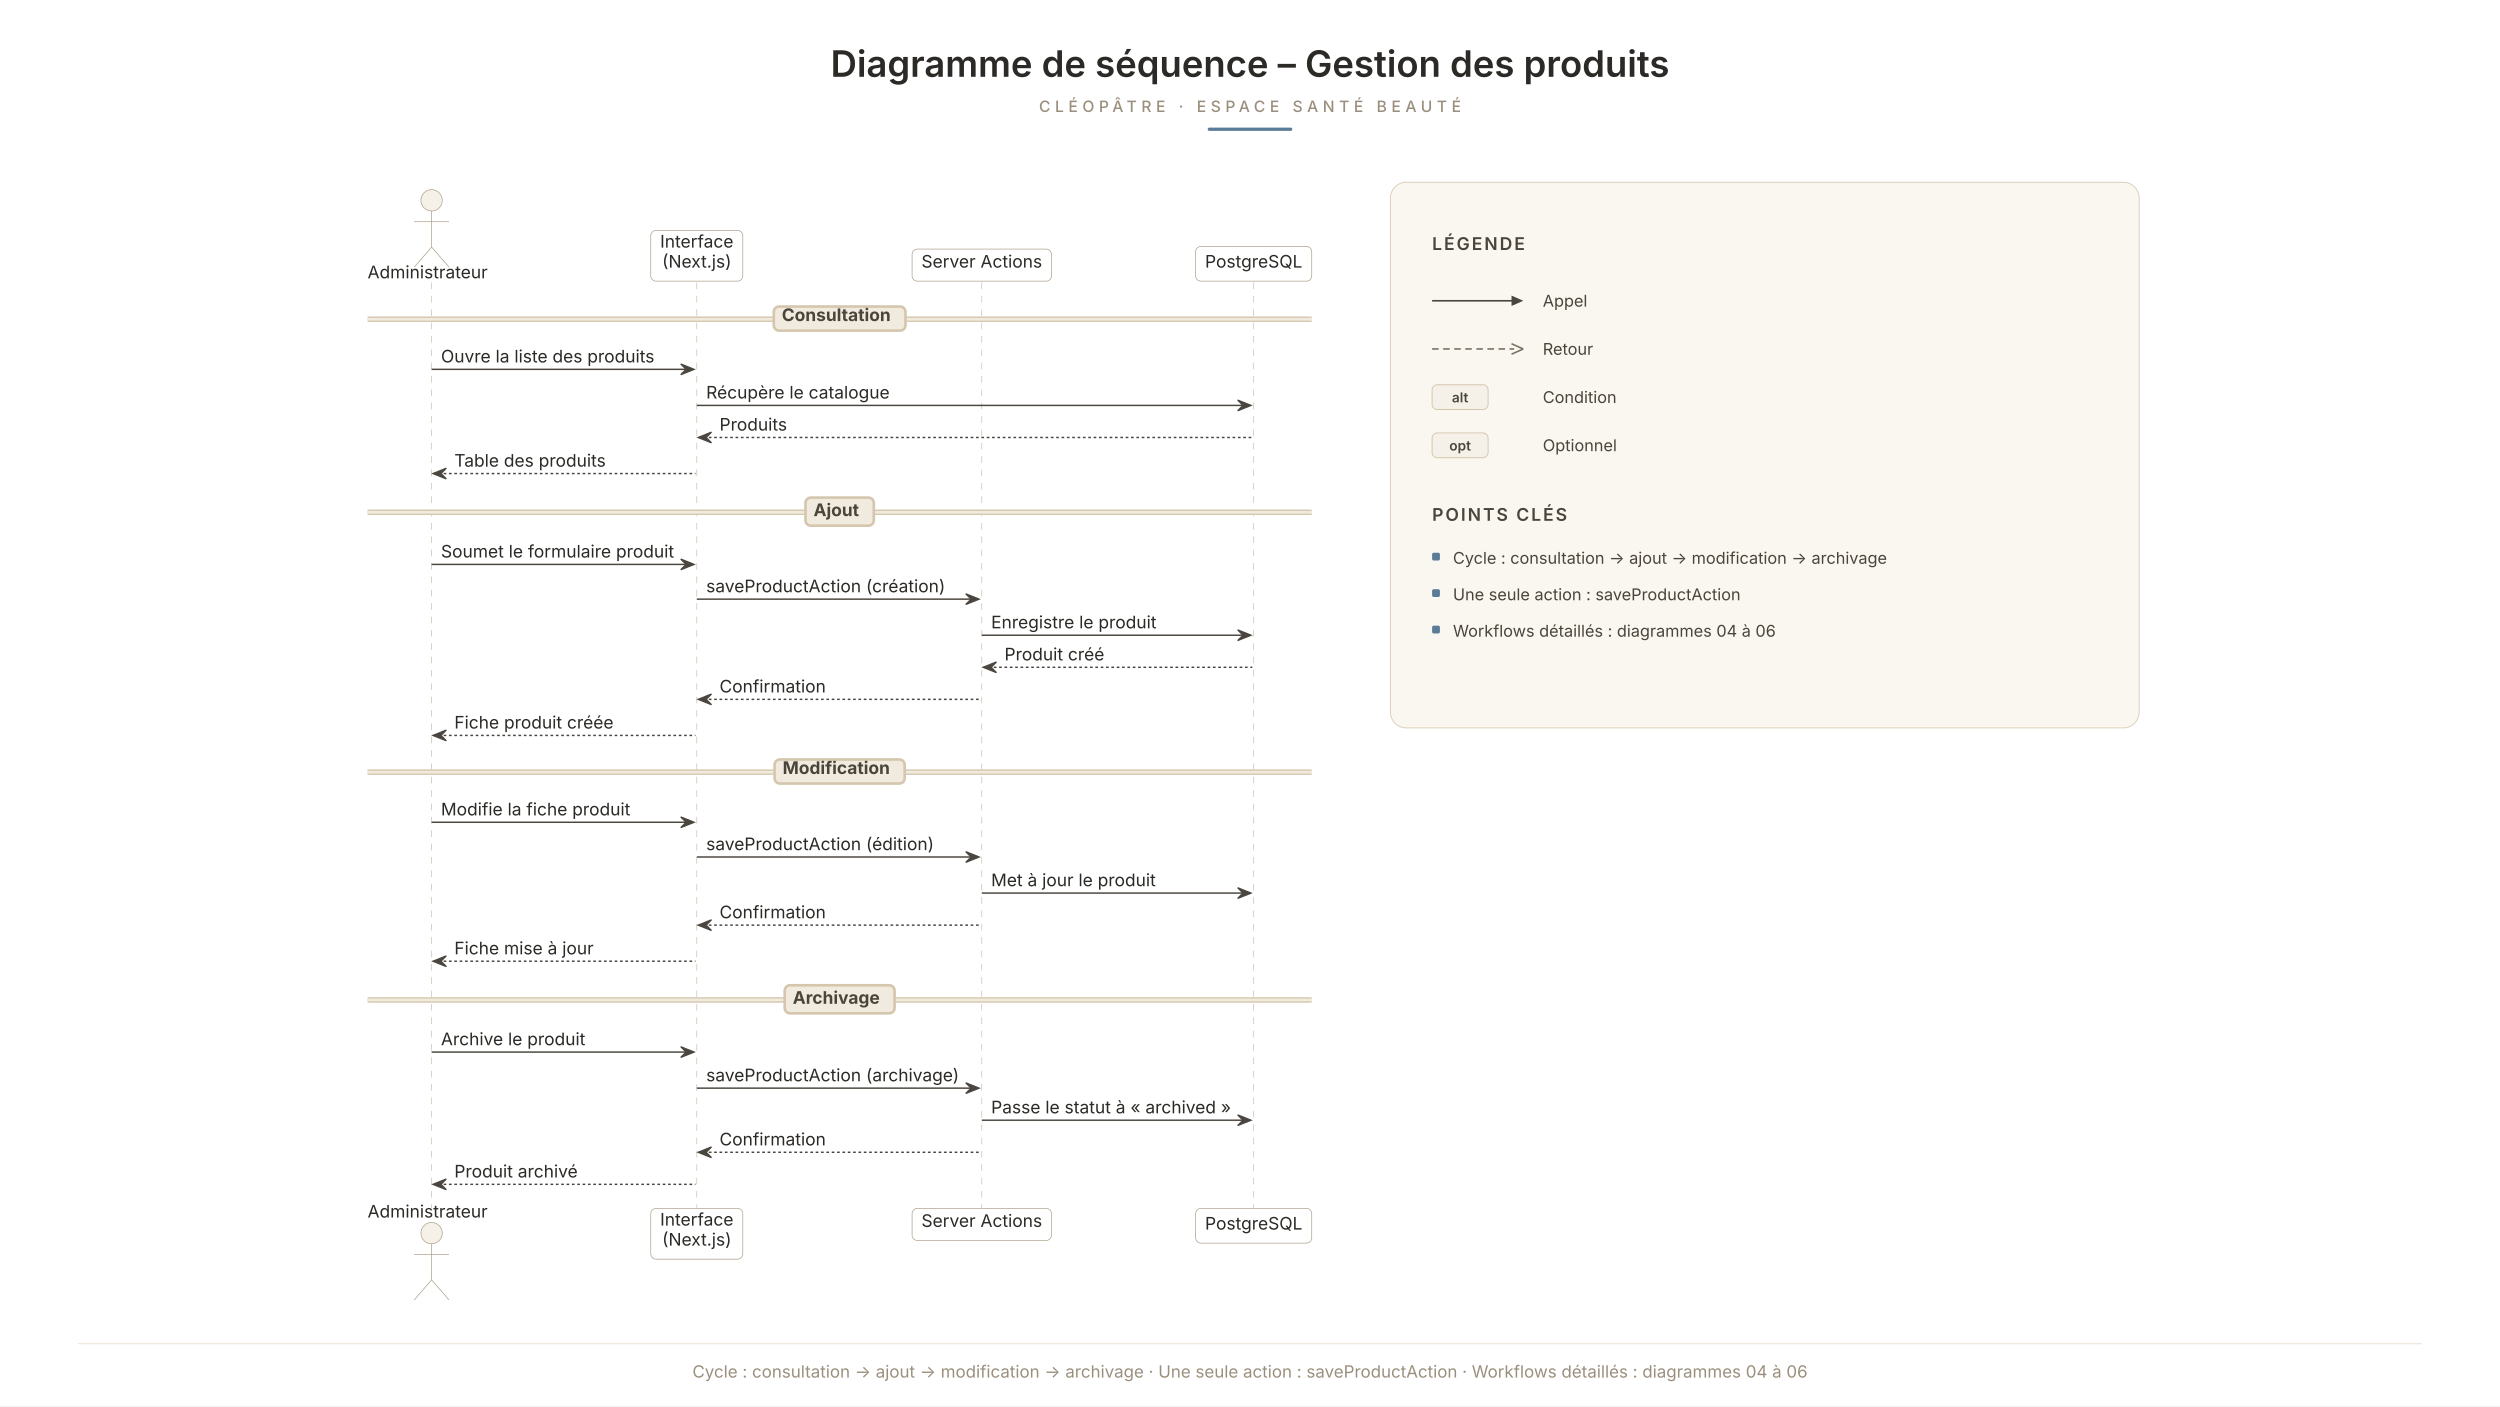
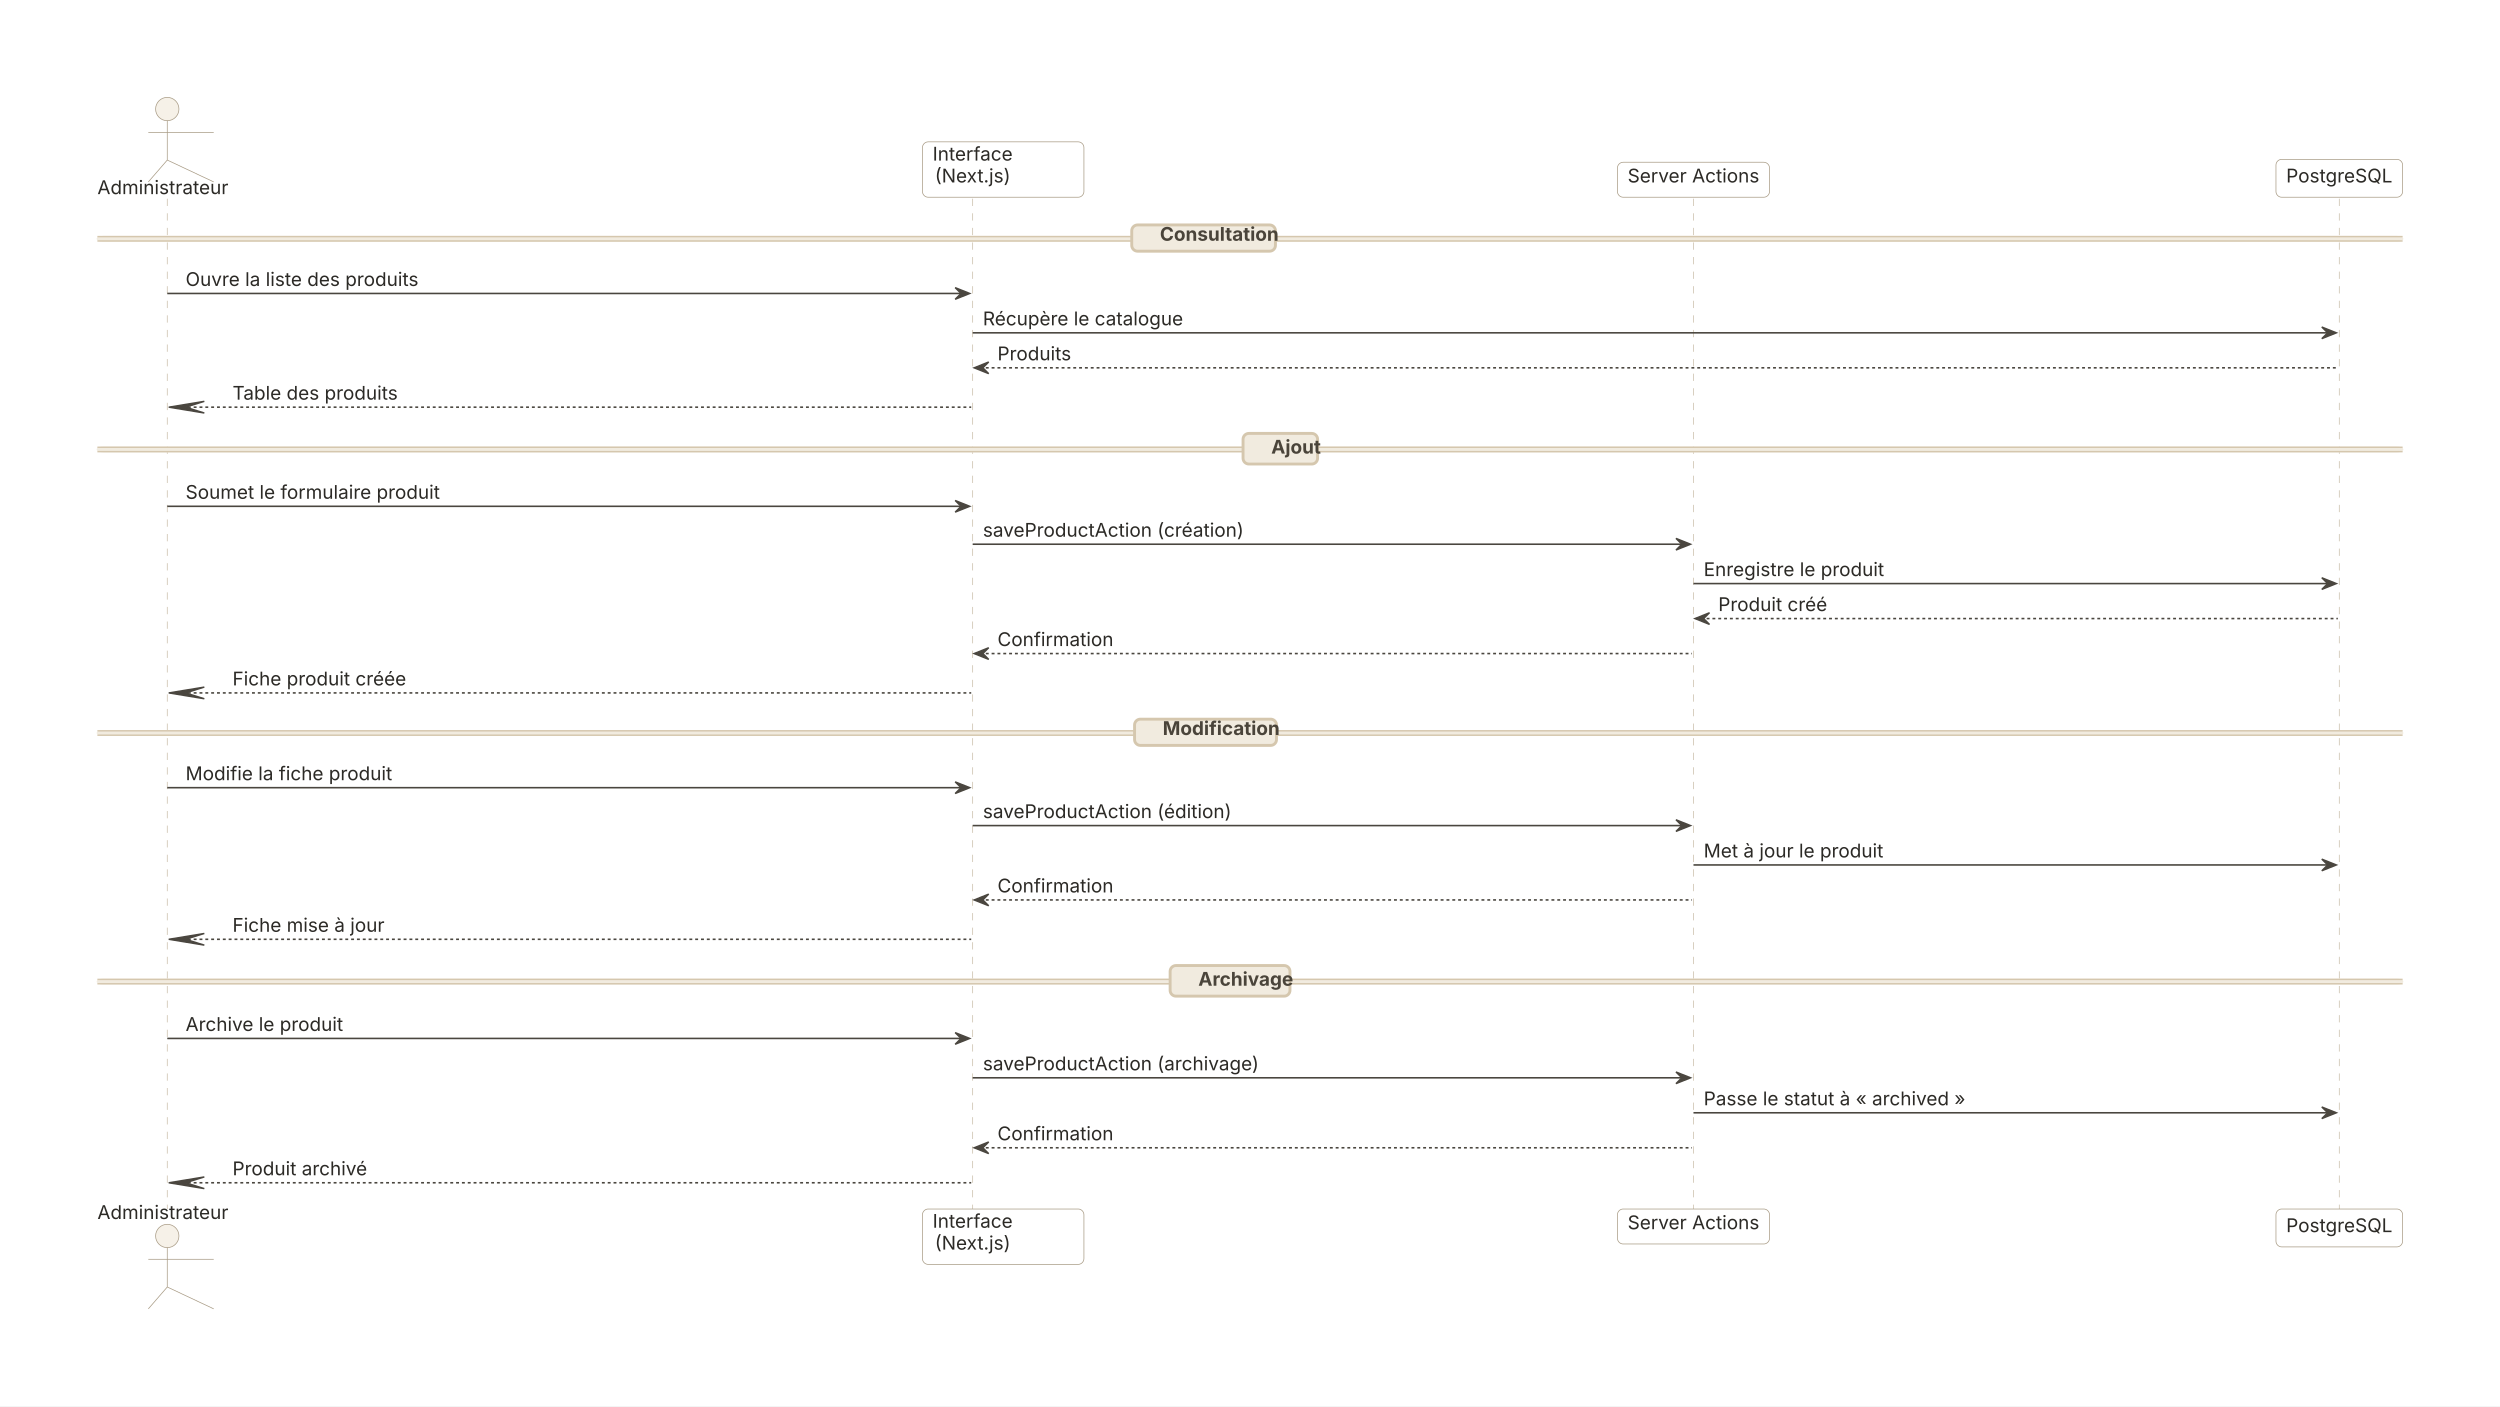
- <svg xmlns="http://www.w3.org/2000/svg" version="1.1" viewBox="0 0 3840 2160" width="3840" height="2160">
+ <svg xmlns="http://www.w3.org/2000/svg" viewBox="0 0 3840 2160" width="3840" height="2160">
  <rect x="0" y="0" width="3840" height="2160" fill="#FFFFFF" />
-   <text x="1920.0" y="118" font-family="Inter" font-size="56" font-weight="600" fill="#2C2A26" text-anchor="middle">Diagramme de séquence – Gestion des produits</text>
-   <text x="1920.0" y="172" font-family="Inter" font-size="24" font-weight="500" letter-spacing="7" fill="#9A8F7D" text-anchor="middle">CLÉOPÂTRE · ESPACE SANTÉ BEAUTÉ</text>
-   <rect x="1855.0" y="196" width="130" height="5" rx="2.5" fill="#5B7C99" />
-   <g transform="translate(554.3,280.0) scale(2.0522)">
+   <g transform="translate(60,60.0029) scale(2.239291)">
    <defs />
    <g>
      <g>
-         <rect x="49.44" y="75" width="8" height="693" fill="#00000000" stroke="#00000000" stroke-width="0" />
-         <line x1="52.94" y1="75" x2="52.94" y2="768" stroke="#C9BDA8" stroke-width="0.50" stroke-dasharray="5,5" />
+         <rect x="84.44" y="109.5" width="25.75" height="693" fill="#00000000" stroke="#00000000" stroke-width="0" />
+         <line x1="87.94" y1="109.5" x2="87.94" y2="802.5" stroke="#C9BDA8" stroke-width="0.50" stroke-dasharray="5,5" />
      </g>
      <g>
-         <rect x="247.92" y="75" width="8" height="693" fill="#00000000" stroke="#00000000" stroke-width="0" />
-         <line x1="251.42" y1="75" x2="251.42" y2="768" stroke="#C9BDA8" stroke-width="0.50" stroke-dasharray="5,5" />
+         <rect x="636.887" y="109.5" width="8" height="693" fill="#00000000" stroke="#00000000" stroke-width="0" />
+         <line x1="640.387" y1="109.5" x2="640.387" y2="802.5" stroke="#C9BDA8" stroke-width="0.50" stroke-dasharray="5,5" />
      </g>
      <g>
-         <rect x="461.22" y="75" width="8" height="693" fill="#00000000" stroke="#00000000" stroke-width="0" />
-         <line x1="464.72" y1="75" x2="464.72" y2="768" stroke="#C9BDA8" stroke-width="0.50" stroke-dasharray="5,5" />
+         <rect x="1131.31" y="109.5" width="8" height="693" fill="#00000000" stroke="#00000000" stroke-width="0" />
+         <line x1="1134.81" y1="109.5" x2="1134.81" y2="802.5" stroke="#C9BDA8" stroke-width="0.50" stroke-dasharray="5,5" />
      </g>
      <g>
-         <rect x="664.75" y="75" width="8" height="693" fill="#00000000" stroke="#00000000" stroke-width="0" />
-         <line x1="668.25" y1="75" x2="668.25" y2="768" stroke="#C9BDA8" stroke-width="0.50" stroke-dasharray="5,5" />
+         <rect x="1574.3" y="109.5" width="8" height="693" fill="#00000000" stroke="#00000000" stroke-width="0" />
+         <line x1="1577.8" y1="109.5" x2="1577.8" y2="802.5" stroke="#C9BDA8" stroke-width="0.50" stroke-dasharray="5,5" />
      </g>
-       <text x="5" y="71.86" font-size="13" fill="#2C2A26" xml:space="preserve" style="white-space: pre" font-family="Inter">Administrateur</text>
-       <circle cx="52.94" cy="13.50" r="8" fill="#F6F1E8" stroke="#A89B85" stroke-width="0.50" />
-       <path d="M52.94,21.50 L52.94,48.50 M39.94,29.50 L65.94,29.50 M52.94,48.50 L39.94,63.50 M52.94,48.50 L65.94,63.50" fill="#00000000" stroke="#A89B85" stroke-width="0.50" />
-       <rect x="216.97" y="36" width="68.89" height="38" rx="4" ry="4" fill="#FFFFFF" stroke="#A89B85" stroke-width="0.50" />
-       <text x="223.97" y="48.86" font-size="13" fill="#2C2A26" xml:space="preserve" style="white-space: pre" font-family="Inter">Interface</text>
-       <text x="225.46" y="63.86" font-size="13" fill="#2C2A26" xml:space="preserve" style="white-space: pre" font-family="Inter">(Next.js)</text>
-       <rect x="412.56" y="50" width="104.33" height="24" rx="4" ry="4" fill="#FFFFFF" stroke="#A89B85" stroke-width="0.50" />
-       <text x="419.56" y="63.86" font-size="13" fill="#2C2A26" xml:space="preserve" style="white-space: pre" font-family="Inter">Server Actions</text>
-       <rect x="624.81" y="48" width="86.88" height="26" rx="4" ry="4" fill="#FFFFFF" stroke="#A89B85" stroke-width="0.50" />
-       <text x="631.81" y="63.86" font-size="13" fill="#2C2A26" xml:space="preserve" style="white-space: pre" font-family="Inter">PostgreSQL</text>
-       <text x="5" y="774.86" font-size="13" fill="#2C2A26" xml:space="preserve" style="white-space: pre" font-family="Inter">Administrateur</text>
-       <circle cx="52.94" cy="786.50" r="8" fill="#F6F1E8" stroke="#A89B85" stroke-width="0.50" />
-       <path d="M52.94,794.50 L52.94,821.50 M39.94,802.50 L65.94,802.50 M52.94,821.50 L39.94,836.50 M52.94,821.50 L65.94,836.50" fill="#00000000" stroke="#A89B85" stroke-width="0.50" />
-       <rect x="216.97" y="768" width="68.89" height="38" rx="4" ry="4" fill="#FFFFFF" stroke="#A89B85" stroke-width="0.50" />
-       <text x="223.97" y="780.86" font-size="13" fill="#2C2A26" xml:space="preserve" style="white-space: pre" font-family="Inter">Interface</text>
-       <text x="225.46" y="795.86" font-size="13" fill="#2C2A26" xml:space="preserve" style="white-space: pre" font-family="Inter">(Next.js)</text>
-       <rect x="412.56" y="768" width="104.33" height="24" rx="4" ry="4" fill="#FFFFFF" stroke="#A89B85" stroke-width="0.50" />
-       <text x="419.56" y="781.86" font-size="13" fill="#2C2A26" xml:space="preserve" style="white-space: pre" font-family="Inter">Server Actions</text>
-       <rect x="624.81" y="768" width="86.88" height="26" rx="4" ry="4" fill="#FFFFFF" stroke="#A89B85" stroke-width="0.50" />
-       <text x="631.81" y="783.86" font-size="13" fill="#2C2A26" xml:space="preserve" style="white-space: pre" font-family="Inter">PostgreSQL</text>
-       <rect x="5" y="101" width="706.69" height="3" rx="4" ry="4" fill="#F1EBDF" stroke="#F1EBDF" stroke-width="1" />
-       <line x1="5" y1="101" x2="711.69" y2="101" stroke="#D5C7AE" stroke-width="1" />
-       <line x1="5" y1="104" x2="711.69" y2="104" stroke="#D5C7AE" stroke-width="1" />
-       <rect x="309.06" y="93" width="98.57" height="18" rx="4" ry="4" fill="#F1EBDF" stroke="#D5C7AE" stroke-width="2" />
-       <text x="315.06" y="103.86" font-size="13" fill="#4A443A" xml:space="preserve" style="white-space: pre" font-weight="bold" font-family="Inter">Consultation </text>
-       <polygon points="239.42,136 249.42,140 239.42,144 243.42,140" fill="#4A463F" stroke="#4A463F" stroke-width="1" />
-       <line x1="52.94" y1="140" x2="245.42" y2="140" stroke="#4A463F" stroke-width="1.10" />
-       <text x="59.94" y="134.86" font-size="13" fill="#2C2A26" xml:space="preserve" style="white-space: pre" font-family="Inter">Ouvre la liste des produits</text>
-       <polygon points="656.25,163 666.25,167 656.25,171 660.25,167" fill="#4A463F" stroke="#4A463F" stroke-width="1" />
-       <line x1="251.42" y1="167" x2="662.25" y2="167" stroke="#4A463F" stroke-width="1.10" />
-       <text x="258.42" y="161.86" font-size="13" fill="#2C2A26" xml:space="preserve" style="white-space: pre" font-family="Inter">Récupère le catalogue</text>
-       <polygon points="262.42,187 252.42,191 262.42,195 258.42,191" fill="#4A463F" stroke="#4A463F" stroke-width="1" />
-       <line x1="256.42" y1="191" x2="667.25" y2="191" stroke="#4A463F" stroke-width="1.10" stroke-dasharray="2,2" />
-       <text x="268.42" y="185.86" font-size="13" fill="#2C2A26" xml:space="preserve" style="white-space: pre" font-family="Inter">Produits</text>
-       <polygon points="63.94,214 53.94,218 63.94,222 59.94,218" fill="#4A463F" stroke="#4A463F" stroke-width="1" />
-       <line x1="57.94" y1="218" x2="250.42" y2="218" stroke="#4A463F" stroke-width="1.10" stroke-dasharray="2,2" />
-       <text x="69.94" y="212.86" font-size="13" fill="#2C2A26" xml:space="preserve" style="white-space: pre" font-family="Inter">Table des produits</text>
-       <rect x="5" y="245.50" width="706.69" height="3" rx="4" ry="4" fill="#F1EBDF" stroke="#F1EBDF" stroke-width="1" />
-       <line x1="5" y1="245.50" x2="711.69" y2="245.50" stroke="#D5C7AE" stroke-width="1" />
-       <line x1="5" y1="248.50" x2="711.69" y2="248.50" stroke="#D5C7AE" stroke-width="1" />
-       <rect x="332.78" y="236" width="51.13" height="21" rx="4" ry="4" fill="#F1EBDF" stroke="#D5C7AE" stroke-width="2" />
-       <text x="338.78" y="249.86" font-size="13" fill="#4A443A" xml:space="preserve" style="white-space: pre" font-weight="bold" font-family="Inter">Ajout </text>
-       <polygon points="239.42,282 249.42,286 239.42,290 243.42,286" fill="#4A463F" stroke="#4A463F" stroke-width="1" />
-       <line x1="52.94" y1="286" x2="245.42" y2="286" stroke="#4A463F" stroke-width="1.10" />
-       <text x="59.94" y="280.86" font-size="13" fill="#2C2A26" xml:space="preserve" style="white-space: pre" font-family="Inter">Soumet le formulaire produit</text>
-       <polygon points="452.72,308 462.72,312 452.72,316 456.72,312" fill="#4A463F" stroke="#4A463F" stroke-width="1" />
-       <line x1="251.42" y1="312" x2="458.72" y2="312" stroke="#4A463F" stroke-width="1.10" />
-       <text x="258.42" y="306.86" font-size="13" fill="#2C2A26" xml:space="preserve" style="white-space: pre" font-family="Inter">saveProductAction (création)</text>
-       <polygon points="656.25,335 666.25,339 656.25,343 660.25,339" fill="#4A463F" stroke="#4A463F" stroke-width="1" />
-       <line x1="464.72" y1="339" x2="662.25" y2="339" stroke="#4A463F" stroke-width="1.10" />
-       <text x="471.72" y="333.86" font-size="13" fill="#2C2A26" xml:space="preserve" style="white-space: pre" font-family="Inter">Enregistre le produit</text>
-       <polygon points="475.72,359 465.72,363 475.72,367 471.72,363" fill="#4A463F" stroke="#4A463F" stroke-width="1" />
-       <line x1="469.72" y1="363" x2="667.25" y2="363" stroke="#4A463F" stroke-width="1.10" stroke-dasharray="2,2" />
-       <text x="481.72" y="357.86" font-size="13" fill="#2C2A26" xml:space="preserve" style="white-space: pre" font-family="Inter">Produit créé</text>
-       <polygon points="262.42,383 252.42,387 262.42,391 258.42,387" fill="#4A463F" stroke="#4A463F" stroke-width="1" />
-       <line x1="256.42" y1="387" x2="463.72" y2="387" stroke="#4A463F" stroke-width="1.10" stroke-dasharray="2,2" />
-       <text x="268.42" y="381.86" font-size="13" fill="#2C2A26" xml:space="preserve" style="white-space: pre" font-family="Inter">Confirmation</text>
-       <polygon points="63.94,410 53.94,414 63.94,418 59.94,414" fill="#4A463F" stroke="#4A463F" stroke-width="1" />
-       <line x1="57.94" y1="414" x2="250.42" y2="414" stroke="#4A463F" stroke-width="1.10" stroke-dasharray="2,2" />
-       <text x="69.94" y="408.86" font-size="13" fill="#2C2A26" xml:space="preserve" style="white-space: pre" font-family="Inter">Fiche produit créée</text>
-       <rect x="5" y="440" width="706.69" height="3" rx="4" ry="4" fill="#F1EBDF" stroke="#F1EBDF" stroke-width="1" />
-       <line x1="5" y1="440" x2="711.69" y2="440" stroke="#D5C7AE" stroke-width="1" />
-       <line x1="5" y1="443" x2="711.69" y2="443" stroke="#D5C7AE" stroke-width="1" />
-       <rect x="309.66" y="432" width="97.36" height="18" rx="4" ry="4" fill="#F1EBDF" stroke="#D5C7AE" stroke-width="2" />
-       <text x="315.66" y="442.86" font-size="13" fill="#4A443A" xml:space="preserve" style="white-space: pre" font-weight="bold" font-family="Inter">Modification </text>
-       <polygon points="239.42,475 249.42,479 239.42,483 243.42,479" fill="#4A463F" stroke="#4A463F" stroke-width="1" />
-       <line x1="52.94" y1="479" x2="245.42" y2="479" stroke="#4A463F" stroke-width="1.10" />
-       <text x="59.94" y="473.86" font-size="13" fill="#2C2A26" xml:space="preserve" style="white-space: pre" font-family="Inter">Modifie la fiche produit</text>
-       <polygon points="452.72,501 462.72,505 452.72,509 456.72,505" fill="#4A463F" stroke="#4A463F" stroke-width="1" />
-       <line x1="251.42" y1="505" x2="458.72" y2="505" stroke="#4A463F" stroke-width="1.10" />
-       <text x="258.42" y="499.86" font-size="13" fill="#2C2A26" xml:space="preserve" style="white-space: pre" font-family="Inter">saveProductAction (édition)</text>
-       <polygon points="656.25,528 666.25,532 656.25,536 660.25,532" fill="#4A463F" stroke="#4A463F" stroke-width="1" />
-       <line x1="464.72" y1="532" x2="662.25" y2="532" stroke="#4A463F" stroke-width="1.10" />
-       <text x="471.72" y="526.86" font-size="13" fill="#2C2A26" xml:space="preserve" style="white-space: pre" font-family="Inter">Met à jour le produit</text>
-       <polygon points="262.42,552 252.42,556 262.42,560 258.42,556" fill="#4A463F" stroke="#4A463F" stroke-width="1" />
-       <line x1="256.42" y1="556" x2="463.72" y2="556" stroke="#4A463F" stroke-width="1.10" stroke-dasharray="2,2" />
-       <text x="268.42" y="550.86" font-size="13" fill="#2C2A26" xml:space="preserve" style="white-space: pre" font-family="Inter">Confirmation</text>
-       <polygon points="63.94,579 53.94,583 63.94,587 59.94,583" fill="#4A463F" stroke="#4A463F" stroke-width="1" />
-       <line x1="57.94" y1="583" x2="250.42" y2="583" stroke="#4A463F" stroke-width="1.10" stroke-dasharray="2,2" />
-       <text x="69.94" y="577.86" font-size="13" fill="#2C2A26" xml:space="preserve" style="white-space: pre" font-family="Inter">Fiche mise à jour</text>
-       <rect x="5" y="610.50" width="706.69" height="3" rx="4" ry="4" fill="#F1EBDF" stroke="#F1EBDF" stroke-width="1" />
-       <line x1="5" y1="610.50" x2="711.69" y2="610.50" stroke="#D5C7AE" stroke-width="1" />
-       <line x1="5" y1="613.50" x2="711.69" y2="613.50" stroke="#D5C7AE" stroke-width="1" />
-       <rect x="317.24" y="601" width="82.20" height="21" rx="4" ry="4" fill="#F1EBDF" stroke="#D5C7AE" stroke-width="2" />
-       <text x="323.24" y="614.86" font-size="13" fill="#4A443A" xml:space="preserve" style="white-space: pre" font-weight="bold" font-family="Inter">Archivage </text>
-       <polygon points="239.42,647 249.42,651 239.42,655 243.42,651" fill="#4A463F" stroke="#4A463F" stroke-width="1" />
-       <line x1="52.94" y1="651" x2="245.42" y2="651" stroke="#4A463F" stroke-width="1.10" />
-       <text x="59.94" y="645.86" font-size="13" fill="#2C2A26" xml:space="preserve" style="white-space: pre" font-family="Inter">Archive le produit</text>
-       <polygon points="452.72,674 462.72,678 452.72,682 456.72,678" fill="#4A463F" stroke="#4A463F" stroke-width="1" />
-       <line x1="251.42" y1="678" x2="458.72" y2="678" stroke="#4A463F" stroke-width="1.10" />
-       <text x="258.42" y="672.86" font-size="13" fill="#2C2A26" xml:space="preserve" style="white-space: pre" font-family="Inter">saveProductAction (archivage)</text>
-       <polygon points="656.25,698 666.25,702 656.25,706 660.25,702" fill="#4A463F" stroke="#4A463F" stroke-width="1" />
-       <line x1="464.72" y1="702" x2="662.25" y2="702" stroke="#4A463F" stroke-width="1.10" />
-       <text x="471.72" y="696.86" font-size="13" fill="#2C2A26" xml:space="preserve" style="white-space: pre" font-family="Inter">Passe le statut à « archived »</text>
-       <polygon points="262.42,722 252.42,726 262.42,730 258.42,726" fill="#4A463F" stroke="#4A463F" stroke-width="1" />
-       <line x1="256.42" y1="726" x2="463.72" y2="726" stroke="#4A463F" stroke-width="1.10" stroke-dasharray="2,2" />
-       <text x="268.42" y="720.86" font-size="13" fill="#2C2A26" xml:space="preserve" style="white-space: pre" font-family="Inter">Confirmation</text>
-       <polygon points="63.94,746 53.94,750 63.94,754 59.94,750" fill="#4A463F" stroke="#4A463F" stroke-width="1" />
-       <line x1="57.94" y1="750" x2="250.42" y2="750" stroke="#4A463F" stroke-width="1.10" stroke-dasharray="2,2" />
-       <text x="69.94" y="744.86" font-size="13" fill="#2C2A26" xml:space="preserve" style="white-space: pre" font-family="Inter">Produit archivé</text>
+       <text x="40" y="106.36" font-size="13" fill="#2C2A26" xml:space="preserve" style="white-space: pre" font-family="Inter">Administrateur</text>
+       <circle cx="87.94" cy="48" r="8" fill="#F6F1E8" stroke="#A89B85" stroke-width="0.50" />
+       <path d="M87.94,56 L87.94,83 M74.94,64 L119.8,64 M87.94,83 L74.94,98 M87.94,83 L119.8,98" fill="#00000000" stroke="#A89B85" stroke-width="0.50" />
+       <rect x="605.937" y="70.5" width="110.766" height="38" rx="4" ry="4" fill="#FFFFFF" stroke="#A89B85" stroke-width="0.50" />
+       <text x="612.937" y="83.36" font-size="13" fill="#2C2A26" xml:space="preserve" style="white-space: pre" font-family="Inter">Interface</text>
+       <text x="614.427" y="98.36" font-size="13" fill="#2C2A26" xml:space="preserve" style="white-space: pre" font-family="Inter">(Next.js)</text>
+       <rect x="1082.65" y="84.5" width="104.33" height="24" rx="4" ry="4" fill="#FFFFFF" stroke="#A89B85" stroke-width="0.50" />
+       <text x="1089.65" y="98.36" font-size="13" fill="#2C2A26" xml:space="preserve" style="white-space: pre" font-family="Inter">Server Actions</text>
+       <rect x="1534.36" y="82.5" width="86.88" height="26" rx="4" ry="4" fill="#FFFFFF" stroke="#A89B85" stroke-width="0.50" />
+       <text x="1541.36" y="98.36" font-size="13" fill="#2C2A26" xml:space="preserve" style="white-space: pre" font-family="Inter">PostgreSQL</text>
+       <text x="40" y="809.36" font-size="13" fill="#2C2A26" xml:space="preserve" style="white-space: pre" font-family="Inter">Administrateur</text>
+       <circle cx="87.94" cy="821" r="8" fill="#F6F1E8" stroke="#A89B85" stroke-width="0.50" />
+       <path d="M87.94,829 L87.94,856 M74.94,837 L119.8,837 M87.94,856 L74.94,871 M87.94,856 L119.8,871" fill="#00000000" stroke="#A89B85" stroke-width="0.50" />
+       <rect x="605.937" y="802.5" width="110.766" height="38" rx="4" ry="4" fill="#FFFFFF" stroke="#A89B85" stroke-width="0.50" />
+       <text x="612.937" y="815.36" font-size="13" fill="#2C2A26" xml:space="preserve" style="white-space: pre" font-family="Inter">Interface</text>
+       <text x="614.427" y="830.36" font-size="13" fill="#2C2A26" xml:space="preserve" style="white-space: pre" font-family="Inter">(Next.js)</text>
+       <rect x="1082.65" y="802.5" width="104.33" height="24" rx="4" ry="4" fill="#FFFFFF" stroke="#A89B85" stroke-width="0.50" />
+       <text x="1089.65" y="816.36" font-size="13" fill="#2C2A26" xml:space="preserve" style="white-space: pre" font-family="Inter">Server Actions</text>
+       <rect x="1534.36" y="802.5" width="86.88" height="26" rx="4" ry="4" fill="#FFFFFF" stroke="#A89B85" stroke-width="0.50" />
+       <text x="1541.36" y="818.36" font-size="13" fill="#2C2A26" xml:space="preserve" style="white-space: pre" font-family="Inter">PostgreSQL</text>
+       <rect x="40" y="135.5" width="1581.24" height="3" rx="4" ry="4" fill="#F1EBDF" stroke="#F1EBDF" stroke-width="1" />
+       <line x1="40" y1="135.5" x2="1621.24" y2="135.5" stroke="#D5C7AE" stroke-width="1" />
+       <line x1="40" y1="138.5" x2="1621.24" y2="138.5" stroke="#D5C7AE" stroke-width="1" />
+       <rect x="749.504" y="127.5" width="98.57" height="18" rx="4" ry="4" fill="#F1EBDF" stroke="#D5C7AE" stroke-width="2" />
+       <text x="768.817" y="138.36" font-size="13" fill="#4A443A" xml:space="preserve" style="white-space: pre" font-weight="bold" font-family="Inter">Consultation </text>
+       <polygon points="628.387,170.5 638.387,174.5 628.387,178.5 632.387,174.5" fill="#4A463F" stroke="#4A463F" stroke-width="1" />
+       <line x1="87.94" y1="174.5" x2="634.387" y2="174.5" stroke="#4A463F" stroke-width="1.10" />
+       <text x="100.487" y="169.36" font-size="13" fill="#2C2A26" xml:space="preserve" style="white-space: pre" font-family="Inter">Ouvre la liste des produits</text>
+       <polygon points="1565.8,197.5 1575.8,201.5 1565.8,205.5 1569.8,201.5" fill="#4A463F" stroke="#4A463F" stroke-width="1" />
+       <line x1="640.387" y1="201.5" x2="1571.8" y2="201.5" stroke="#4A463F" stroke-width="1.10" />
+       <text x="647.387" y="196.36" font-size="13" fill="#2C2A26" xml:space="preserve" style="white-space: pre" font-family="Inter">Récupère le catalogue</text>
+       <polygon points="651.387,221.5 641.387,225.5 651.387,229.5 647.387,225.5" fill="#4A463F" stroke="#4A463F" stroke-width="1" />
+       <line x1="645.387" y1="225.5" x2="1576.8" y2="225.5" stroke="#4A463F" stroke-width="1.10" stroke-dasharray="2,2" />
+       <text x="657.387" y="220.36" font-size="13" fill="#2C2A26" xml:space="preserve" style="white-space: pre" font-family="Inter">Produits</text>
+       <polygon points="113.362,248.5 88.94,252.5 113.362,256.5 100.487,252.5" fill="#4A463F" stroke="#4A463F" stroke-width="1" />
+       <line x1="94.049" y1="252.5" x2="639.387" y2="252.5" stroke="#4A463F" stroke-width="1.10" stroke-dasharray="2,2" />
+       <text x="132.675" y="247.36" font-size="13" fill="#2C2A26" xml:space="preserve" style="white-space: pre" font-family="Inter">Table des produits</text>
+       <rect x="40" y="280" width="1581.24" height="3" rx="4" ry="4" fill="#F1EBDF" stroke="#F1EBDF" stroke-width="1" />
+       <line x1="40" y1="280" x2="1621.24" y2="280" stroke="#D5C7AE" stroke-width="1" />
+       <line x1="40" y1="283" x2="1621.24" y2="283" stroke="#D5C7AE" stroke-width="1" />
+       <rect x="825.854" y="270.5" width="51.13" height="21" rx="4" ry="4" fill="#F1EBDF" stroke="#D5C7AE" stroke-width="2" />
+       <text x="845.167" y="284.36" font-size="13" fill="#4A443A" xml:space="preserve" style="white-space: pre" font-weight="bold" font-family="Inter">Ajout </text>
+       <polygon points="628.387,316.5 638.387,320.5 628.387,324.5 632.387,320.5" fill="#4A463F" stroke="#4A463F" stroke-width="1" />
+       <line x1="87.94" y1="320.5" x2="634.387" y2="320.5" stroke="#4A463F" stroke-width="1.10" />
+       <text x="100.487" y="315.36" font-size="13" fill="#2C2A26" xml:space="preserve" style="white-space: pre" font-family="Inter">Soumet le formulaire produit</text>
+       <polygon points="1122.81,342.5 1132.81,346.5 1122.81,350.5 1126.81,346.5" fill="#4A463F" stroke="#4A463F" stroke-width="1" />
+       <line x1="640.387" y1="346.5" x2="1128.81" y2="346.5" stroke="#4A463F" stroke-width="1.10" />
+       <text x="647.387" y="341.36" font-size="13" fill="#2C2A26" xml:space="preserve" style="white-space: pre" font-family="Inter">saveProductAction (création)</text>
+       <polygon points="1565.8,369.5 1575.8,373.5 1565.8,377.5 1569.8,373.5" fill="#4A463F" stroke="#4A463F" stroke-width="1" />
+       <line x1="1134.81" y1="373.5" x2="1571.8" y2="373.5" stroke="#4A463F" stroke-width="1.10" />
+       <text x="1141.81" y="368.36" font-size="13" fill="#2C2A26" xml:space="preserve" style="white-space: pre" font-family="Inter">Enregistre le produit</text>
+       <polygon points="1145.81,393.5 1135.81,397.5 1145.81,401.5 1141.81,397.5" fill="#4A463F" stroke="#4A463F" stroke-width="1" />
+       <line x1="1139.81" y1="397.5" x2="1576.8" y2="397.5" stroke="#4A463F" stroke-width="1.10" stroke-dasharray="2,2" />
+       <text x="1151.81" y="392.36" font-size="13" fill="#2C2A26" xml:space="preserve" style="white-space: pre" font-family="Inter">Produit créé</text>
+       <polygon points="651.387,417.5 641.387,421.5 651.387,425.5 647.387,421.5" fill="#4A463F" stroke="#4A463F" stroke-width="1" />
+       <line x1="645.387" y1="421.5" x2="1133.81" y2="421.5" stroke="#4A463F" stroke-width="1.10" stroke-dasharray="2,2" />
+       <text x="657.387" y="416.36" font-size="13" fill="#2C2A26" xml:space="preserve" style="white-space: pre" font-family="Inter">Confirmation</text>
+       <polygon points="113.362,444.5 88.94,448.5 113.362,452.5 100.487,448.5" fill="#4A463F" stroke="#4A463F" stroke-width="1" />
+       <line x1="94.049" y1="448.5" x2="639.387" y2="448.5" stroke="#4A463F" stroke-width="1.10" stroke-dasharray="2,2" />
+       <text x="132.675" y="443.36" font-size="13" fill="#2C2A26" xml:space="preserve" style="white-space: pre" font-family="Inter">Fiche produit créée</text>
+       <rect x="40" y="474.5" width="1581.24" height="3" rx="4" ry="4" fill="#F1EBDF" stroke="#F1EBDF" stroke-width="1" />
+       <line x1="40" y1="474.5" x2="1621.24" y2="474.5" stroke="#D5C7AE" stroke-width="1" />
+       <line x1="40" y1="477.5" x2="1621.24" y2="477.5" stroke="#D5C7AE" stroke-width="1" />
+       <rect x="751.435" y="466.5" width="97.36" height="18" rx="4" ry="4" fill="#F1EBDF" stroke="#D5C7AE" stroke-width="2" />
+       <text x="770.748" y="477.36" font-size="13" fill="#4A443A" xml:space="preserve" style="white-space: pre" font-weight="bold" font-family="Inter">Modification </text>
+       <polygon points="628.387,509.5 638.387,513.5 628.387,517.5 632.387,513.5" fill="#4A463F" stroke="#4A463F" stroke-width="1" />
+       <line x1="87.94" y1="513.5" x2="634.387" y2="513.5" stroke="#4A463F" stroke-width="1.10" />
+       <text x="100.487" y="508.36" font-size="13" fill="#2C2A26" xml:space="preserve" style="white-space: pre" font-family="Inter">Modifie la fiche produit</text>
+       <polygon points="1122.81,535.5 1132.81,539.5 1122.81,543.5 1126.81,539.5" fill="#4A463F" stroke="#4A463F" stroke-width="1" />
+       <line x1="640.387" y1="539.5" x2="1128.81" y2="539.5" stroke="#4A463F" stroke-width="1.10" />
+       <text x="647.387" y="534.36" font-size="13" fill="#2C2A26" xml:space="preserve" style="white-space: pre" font-family="Inter">saveProductAction (édition)</text>
+       <polygon points="1565.8,562.5 1575.8,566.5 1565.8,570.5 1569.8,566.5" fill="#4A463F" stroke="#4A463F" stroke-width="1" />
+       <line x1="1134.81" y1="566.5" x2="1571.8" y2="566.5" stroke="#4A463F" stroke-width="1.10" />
+       <text x="1141.81" y="561.36" font-size="13" fill="#2C2A26" xml:space="preserve" style="white-space: pre" font-family="Inter">Met à jour le produit</text>
+       <polygon points="651.387,586.5 641.387,590.5 651.387,594.5 647.387,590.5" fill="#4A463F" stroke="#4A463F" stroke-width="1" />
+       <line x1="645.387" y1="590.5" x2="1133.81" y2="590.5" stroke="#4A463F" stroke-width="1.10" stroke-dasharray="2,2" />
+       <text x="657.387" y="585.36" font-size="13" fill="#2C2A26" xml:space="preserve" style="white-space: pre" font-family="Inter">Confirmation</text>
+       <polygon points="113.362,613.5 88.94,617.5 113.362,621.5 100.487,617.5" fill="#4A463F" stroke="#4A463F" stroke-width="1" />
+       <line x1="94.049" y1="617.5" x2="639.387" y2="617.5" stroke="#4A463F" stroke-width="1.10" stroke-dasharray="2,2" />
+       <text x="132.675" y="612.36" font-size="13" fill="#2C2A26" xml:space="preserve" style="white-space: pre" font-family="Inter">Fiche mise à jour</text>
+       <rect x="40" y="645" width="1581.24" height="3" rx="4" ry="4" fill="#F1EBDF" stroke="#F1EBDF" stroke-width="1" />
+       <line x1="40" y1="645" x2="1621.24" y2="645" stroke="#D5C7AE" stroke-width="1" />
+       <line x1="40" y1="648" x2="1621.24" y2="648" stroke="#D5C7AE" stroke-width="1" />
+       <rect x="775.834" y="635.5" width="82.2" height="21" rx="4" ry="4" fill="#F1EBDF" stroke="#D5C7AE" stroke-width="2" />
+       <text x="795.147" y="649.36" font-size="13" fill="#4A443A" xml:space="preserve" style="white-space: pre" font-weight="bold" font-family="Inter">Archivage </text>
+       <polygon points="628.387,681.5 638.387,685.5 628.387,689.5 632.387,685.5" fill="#4A463F" stroke="#4A463F" stroke-width="1" />
+       <line x1="87.94" y1="685.5" x2="634.387" y2="685.5" stroke="#4A463F" stroke-width="1.10" />
+       <text x="100.487" y="680.36" font-size="13" fill="#2C2A26" xml:space="preserve" style="white-space: pre" font-family="Inter">Archive le produit</text>
+       <polygon points="1122.81,708.5 1132.81,712.5 1122.81,716.5 1126.81,712.5" fill="#4A463F" stroke="#4A463F" stroke-width="1" />
+       <line x1="640.387" y1="712.5" x2="1128.81" y2="712.5" stroke="#4A463F" stroke-width="1.10" />
+       <text x="647.387" y="707.36" font-size="13" fill="#2C2A26" xml:space="preserve" style="white-space: pre" font-family="Inter">saveProductAction (archivage)</text>
+       <polygon points="1565.8,732.5 1575.8,736.5 1565.8,740.5 1569.8,736.5" fill="#4A463F" stroke="#4A463F" stroke-width="1" />
+       <line x1="1134.81" y1="736.5" x2="1571.8" y2="736.5" stroke="#4A463F" stroke-width="1.10" />
+       <text x="1141.81" y="731.36" font-size="13" fill="#2C2A26" xml:space="preserve" style="white-space: pre" font-family="Inter">Passe le statut à « archived »</text>
+       <polygon points="651.387,756.5 641.387,760.5 651.387,764.5 647.387,760.5" fill="#4A463F" stroke="#4A463F" stroke-width="1" />
+       <line x1="645.387" y1="760.5" x2="1133.81" y2="760.5" stroke="#4A463F" stroke-width="1.10" stroke-dasharray="2,2" />
+       <text x="657.387" y="755.36" font-size="13" fill="#2C2A26" xml:space="preserve" style="white-space: pre" font-family="Inter">Confirmation</text>
+       <polygon points="113.362,780.5 88.94,784.5 113.362,788.5 100.487,784.5" fill="#4A463F" stroke="#4A463F" stroke-width="1" />
+       <line x1="94.049" y1="784.5" x2="639.387" y2="784.5" stroke="#4A463F" stroke-width="1.10" stroke-dasharray="2,2" />
+       <text x="132.675" y="779.36" font-size="13" fill="#2C2A26" xml:space="preserve" style="white-space: pre" font-family="Inter">Produit archivé</text>
    </g>
  </g>
-   <rect x="2135.712" y="280" width="1150" height="838" rx="24" fill="#FAF7F1" stroke="#DCCFBA" stroke-width="1.5" />
-   <text x="2199.712" y="384" font-family="Inter" font-size="27" font-weight="600" letter-spacing="3" fill="#4A443A">LÉGENDE</text>
-   <line x1="2199.712" y1="462" x2="2325.712" y2="462" stroke="#4A463F" stroke-width="2.5" />
-   <path d="M 2339.712 462 L 2321.712 454 L 2321.712 470 Z" fill="#4A463F" />
-   <text x="2369.712" y="471" font-family="Inter" font-size="25" fill="#4A443A">Appel</text>
-   <line x1="2199.712" y1="536" x2="2325.712" y2="536" stroke="#7A7263" stroke-width="2.5" stroke-dasharray="10,7" />
-   <path d="M 2339.712 536 L 2321.712 528 M 2339.712 536 L 2321.712 544" stroke="#7A7263" stroke-width="2.5" fill="none" />
-   <text x="2369.712" y="545" font-family="Inter" font-size="25" fill="#4A443A">Retour</text>
-   <rect x="2199.712" y="591" width="86" height="38" rx="8" fill="#F6F1E8" stroke="#D5C7AE" stroke-width="1.5" />
-   <text x="2242.712" y="618" font-family="Inter" font-size="21" font-weight="600" fill="#4A443A" text-anchor="middle">alt</text>
-   <text x="2369.712" y="619" font-family="Inter" font-size="25" fill="#4A443A">Condition</text>
-   <rect x="2199.712" y="665" width="86" height="38" rx="8" fill="#F6F1E8" stroke="#D5C7AE" stroke-width="1.5" />
-   <text x="2242.712" y="692" font-family="Inter" font-size="21" font-weight="600" fill="#4A443A" text-anchor="middle">opt</text>
-   <text x="2369.712" y="693" font-family="Inter" font-size="25" fill="#4A443A">Optionnel</text>
-   <text x="2199.712" y="800" font-family="Inter" font-size="27" font-weight="600" letter-spacing="3" fill="#4A443A">POINTS CLÉS</text>
-   <rect x="2199.712" y="849" width="12" height="12" rx="2.5" fill="#5B7C99" />
-   <text x="2231.712" y="866" font-family="Inter" font-size="25" fill="#4A443A">Cycle : consultation → ajout → modification → archivage</text>
-   <rect x="2199.712" y="905" width="12" height="12" rx="2.5" fill="#5B7C99" />
-   <text x="2231.712" y="922" font-family="Inter" font-size="25" fill="#4A443A">Une seule action : saveProductAction</text>
-   <rect x="2199.712" y="961" width="12" height="12" rx="2.5" fill="#5B7C99" />
-   <text x="2231.712" y="978" font-family="Inter" font-size="25" fill="#4A443A">Workflows détaillés : diagrammes 04 à 06</text>
-   <line x1="120" y1="2064" x2="3720" y2="2064" stroke="#E8E0D2" stroke-width="1.5" />
-   <text x="1920.0" y="2116" font-family="Inter" font-size="26" fill="#9A8F7D" text-anchor="middle">Cycle : consultation → ajout → modification → archivage    ·    Une seule action : saveProductAction    ·    Workflows détaillés : diagrammes 04 à 06</text>
</svg>
